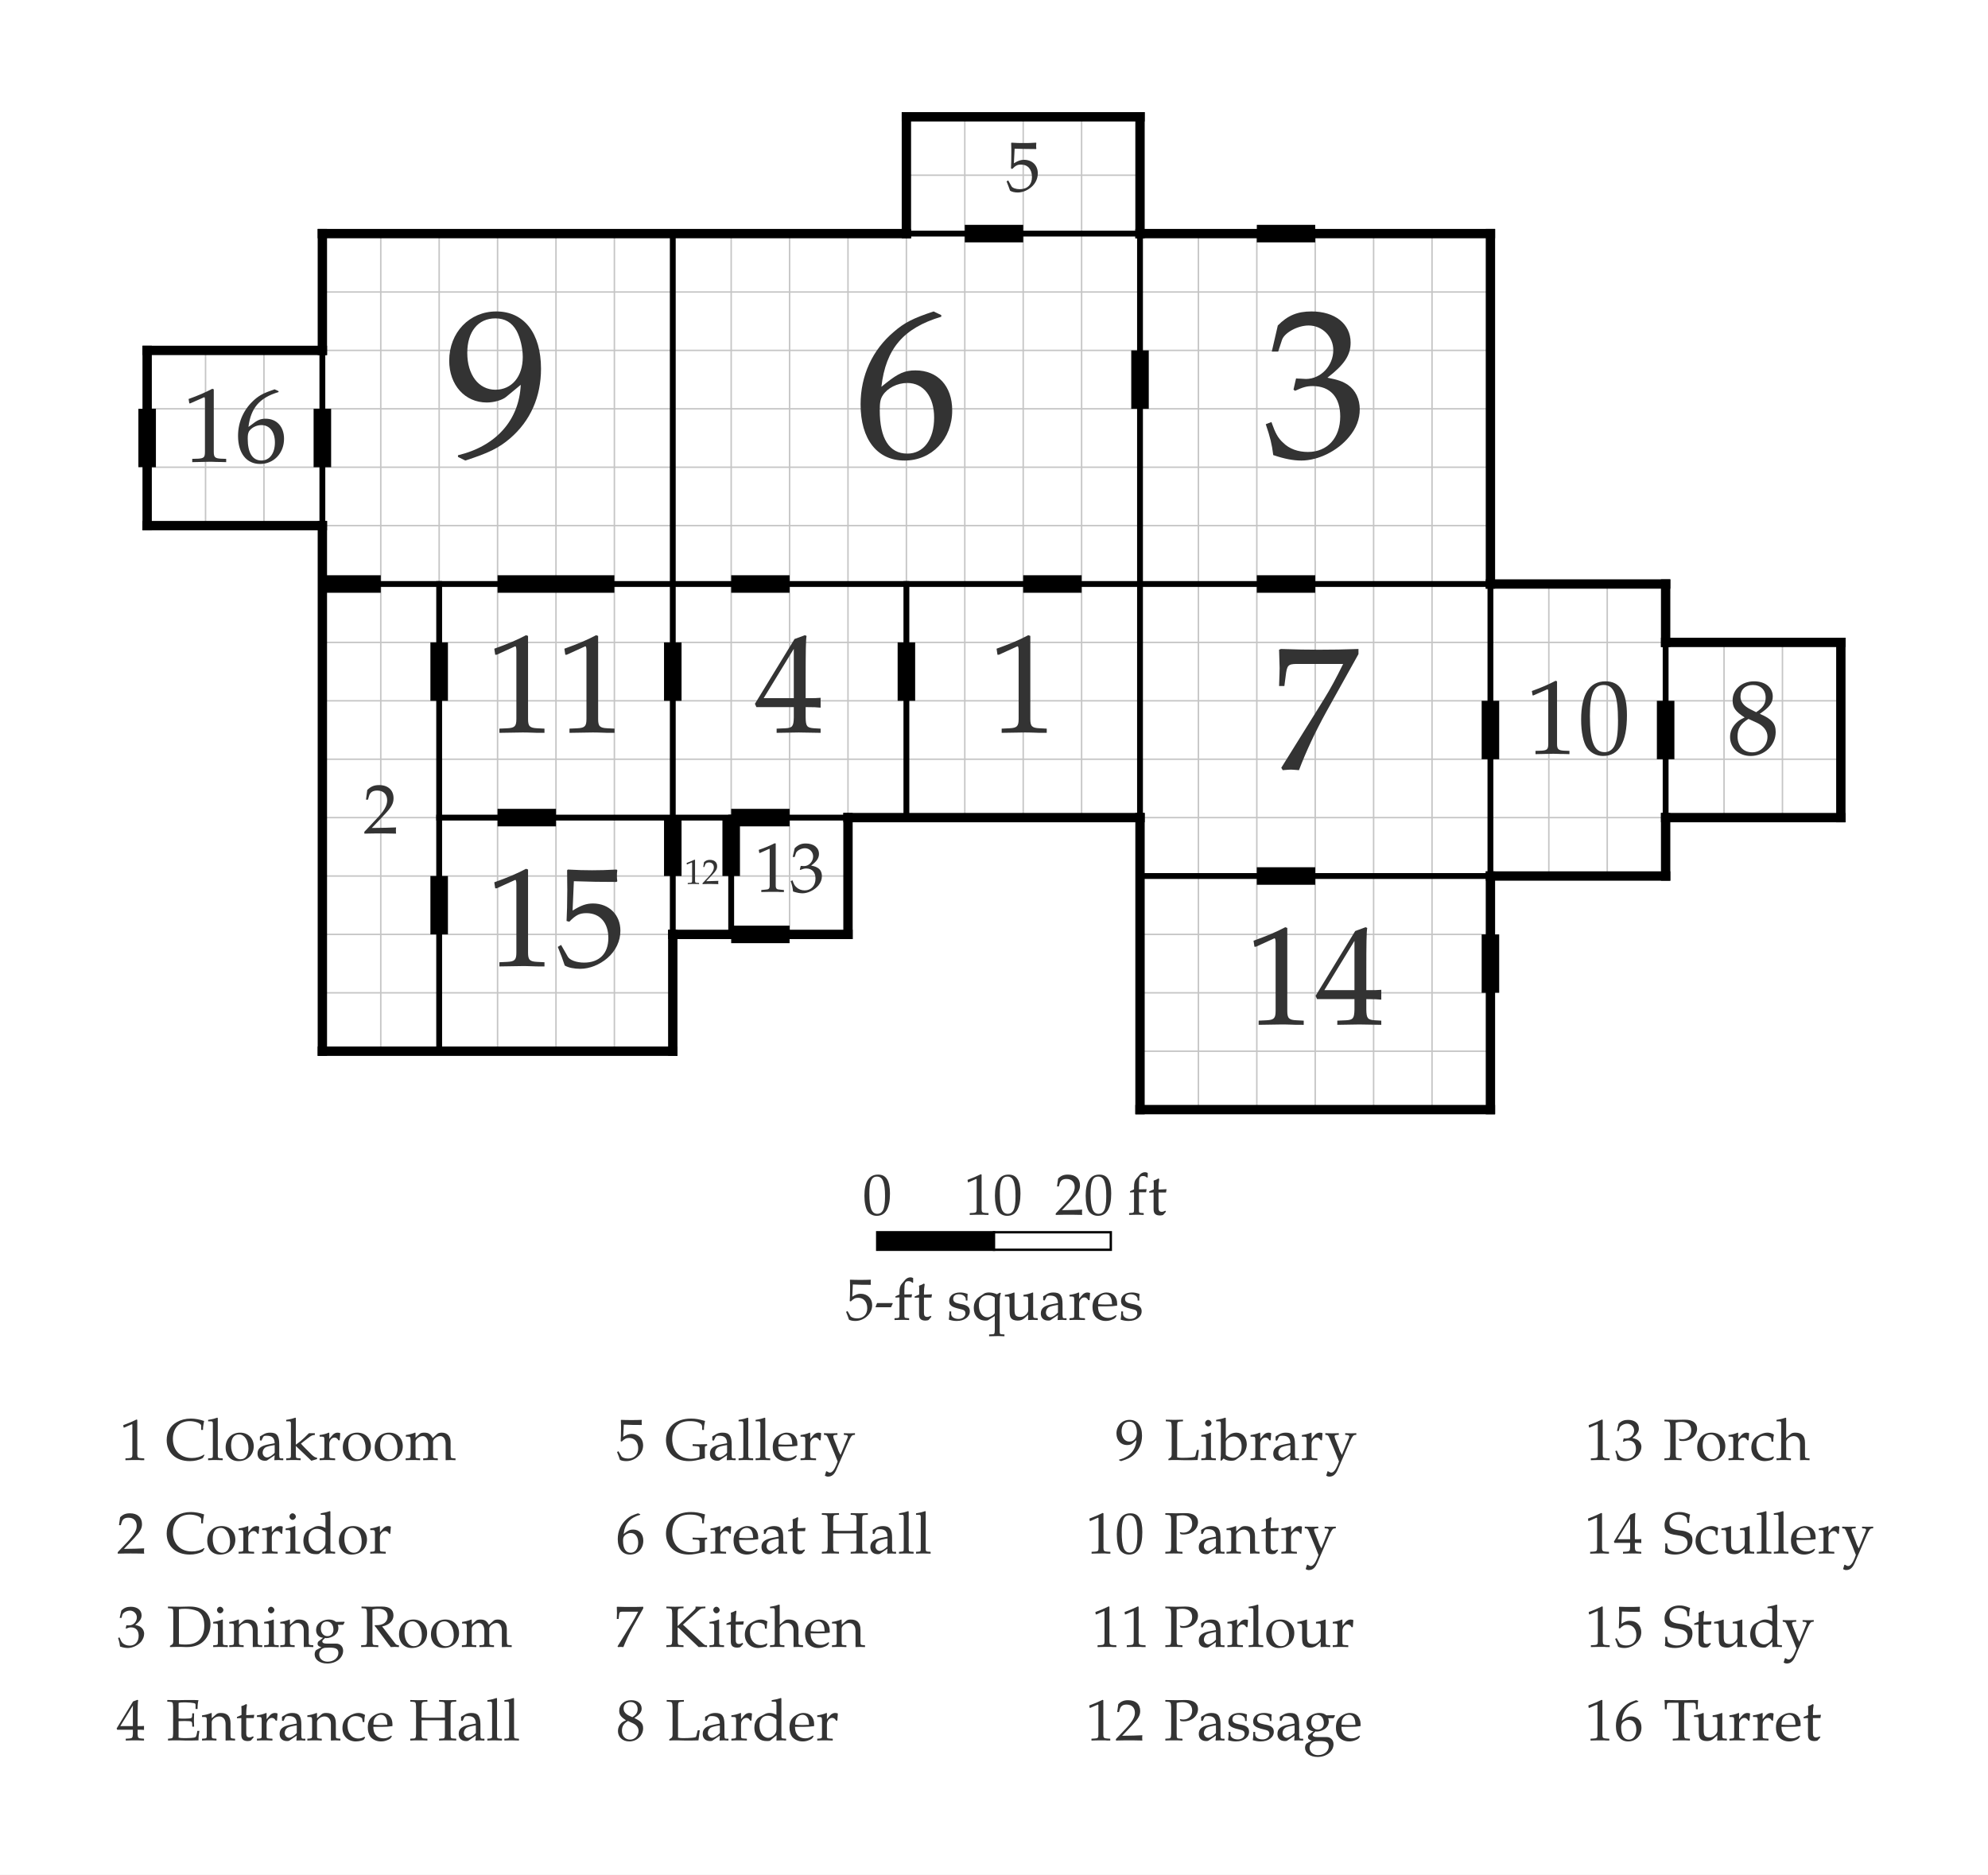
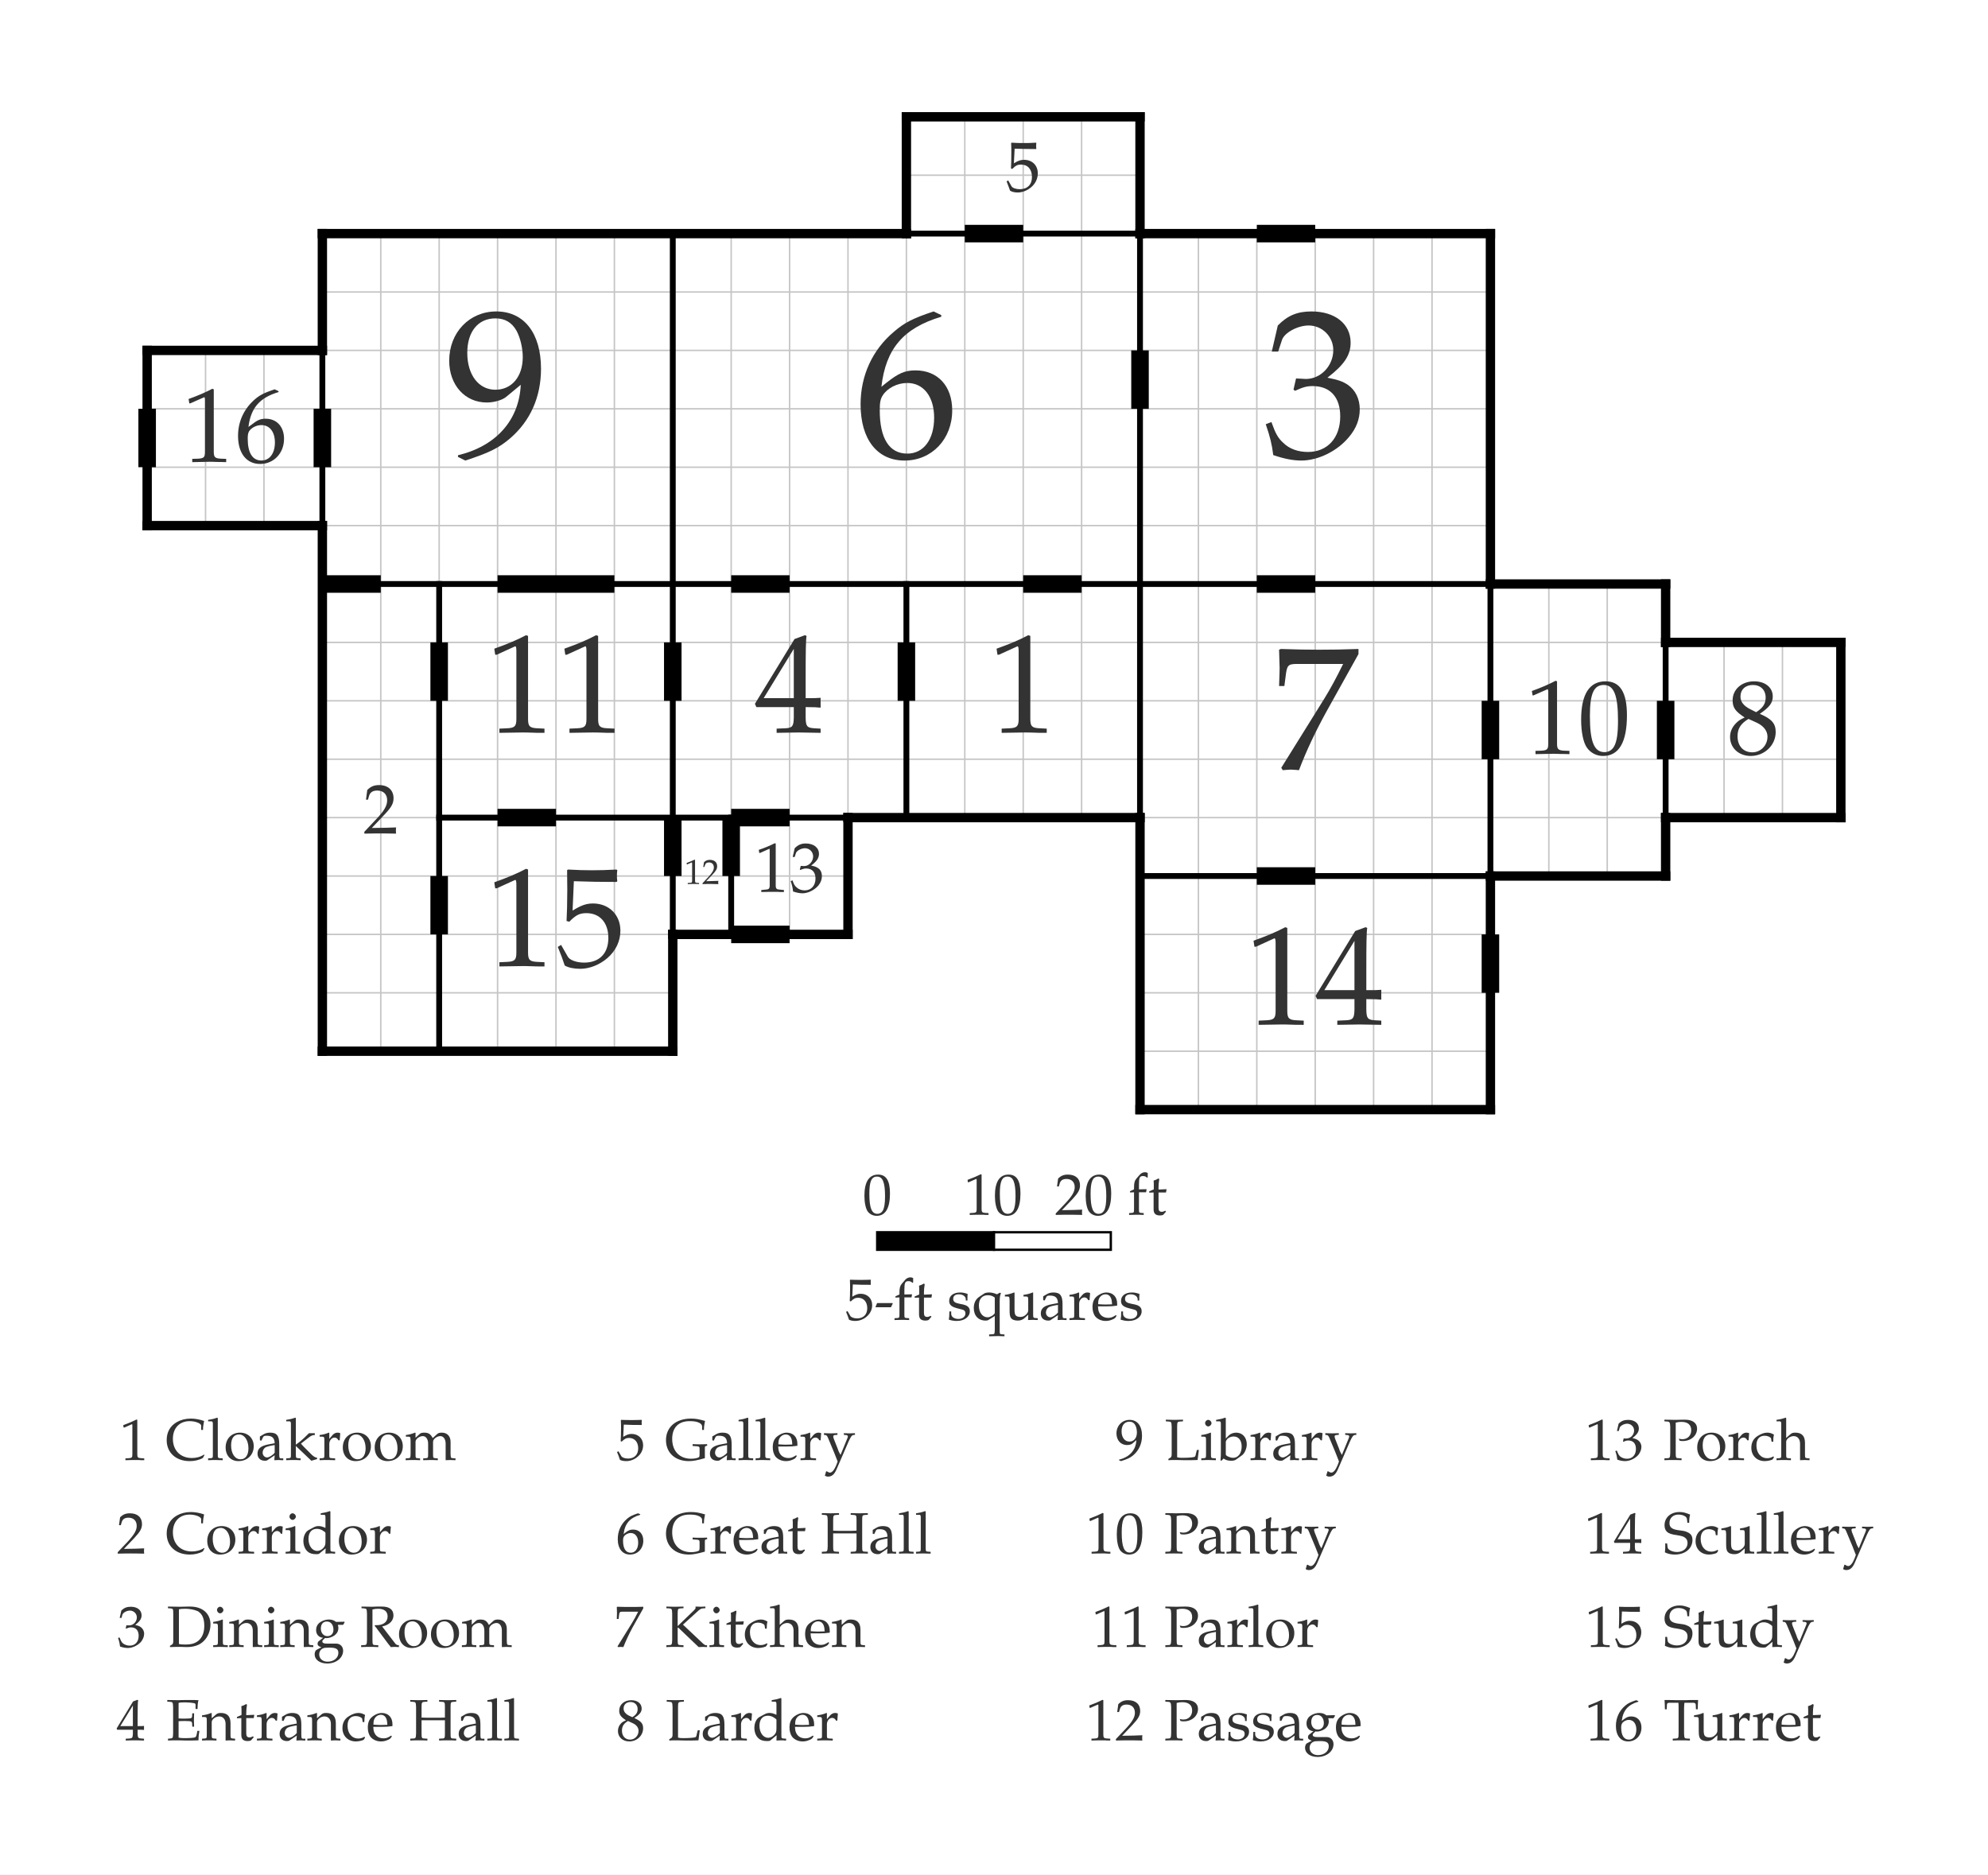
<svg xmlns="http://www.w3.org/2000/svg" width="1701.961" height="1605" viewBox="-57.598 -50 170.196 160.5" font-family="Palatino, Georgia, Times New Roman, serif" font-weight="400" fill="black">
  <rect x="-57.598" y="-50" width="170.196" height="160.5" fill="white" />
  <defs>
    <clipPath id="plan-grid">
      <path d="M20 0h20v20h-20z M-30 0h10v40h-10z M40 -30h30v30h-30z M0 0h20v20h-20z M20 -40h20v10h-20z M0 -30h40v30h-40z M40 0h30v25h-30z M85 5h15v15h-15z M-30 -30h30v30h-30z M70 0h15v25h-15z M-20 0h20v20h-20z M0 20h5v10h-5z M5 20h10v10h-10z M40 25h30v20h-30z M-20 20h20v20h-20z M-45 -20h15v15h-15z" />
    </clipPath>
  </defs>
  <g class="grid" clip-path="url(#plan-grid)" stroke="black" opacity="0.23" stroke-width="0.125">
    <line x1="-45" y1="-40" x2="-45" y2="45" />
    <line x1="-40" y1="-40" x2="-40" y2="45" />
    <line x1="-35" y1="-40" x2="-35" y2="45" />
    <line x1="-30" y1="-40" x2="-30" y2="45" />
    <line x1="-25" y1="-40" x2="-25" y2="45" />
    <line x1="-20" y1="-40" x2="-20" y2="45" />
    <line x1="-15" y1="-40" x2="-15" y2="45" />
    <line x1="-10" y1="-40" x2="-10" y2="45" />
    <line x1="-5" y1="-40" x2="-5" y2="45" />
    <line x1="0" y1="-40" x2="0" y2="45" />
    <line x1="5" y1="-40" x2="5" y2="45" />
    <line x1="10" y1="-40" x2="10" y2="45" />
    <line x1="15" y1="-40" x2="15" y2="45" />
    <line x1="20" y1="-40" x2="20" y2="45" />
    <line x1="25" y1="-40" x2="25" y2="45" />
    <line x1="30" y1="-40" x2="30" y2="45" />
    <line x1="35" y1="-40" x2="35" y2="45" />
    <line x1="40" y1="-40" x2="40" y2="45" />
    <line x1="45" y1="-40" x2="45" y2="45" />
    <line x1="50" y1="-40" x2="50" y2="45" />
    <line x1="55" y1="-40" x2="55" y2="45" />
    <line x1="60" y1="-40" x2="60" y2="45" />
    <line x1="65" y1="-40" x2="65" y2="45" />
    <line x1="70" y1="-40" x2="70" y2="45" />
    <line x1="75" y1="-40" x2="75" y2="45" />
    <line x1="80" y1="-40" x2="80" y2="45" />
    <line x1="85" y1="-40" x2="85" y2="45" />
    <line x1="90" y1="-40" x2="90" y2="45" />
    <line x1="95" y1="-40" x2="95" y2="45" />
    <line x1="100" y1="-40" x2="100" y2="45" />
    <line x1="-45" y1="-40" x2="100" y2="-40" />
    <line x1="-45" y1="-35" x2="100" y2="-35" />
    <line x1="-45" y1="-30" x2="100" y2="-30" />
    <line x1="-45" y1="-25" x2="100" y2="-25" />
    <line x1="-45" y1="-20" x2="100" y2="-20" />
    <line x1="-45" y1="-15" x2="100" y2="-15" />
    <line x1="-45" y1="-10" x2="100" y2="-10" />
    <line x1="-45" y1="-5" x2="100" y2="-5" />
    <line x1="-45" y1="0" x2="100" y2="0" />
    <line x1="-45" y1="5" x2="100" y2="5" />
    <line x1="-45" y1="10" x2="100" y2="10" />
    <line x1="-45" y1="15" x2="100" y2="15" />
    <line x1="-45" y1="20" x2="100" y2="20" />
    <line x1="-45" y1="25" x2="100" y2="25" />
    <line x1="-45" y1="30" x2="100" y2="30" />
    <line x1="-45" y1="35" x2="100" y2="35" />
    <line x1="-45" y1="40" x2="100" y2="40" />
    <line x1="-45" y1="45" x2="100" y2="45" />
  </g>
  <line class="wall interior" x1="-30" y1="-20" x2="-30" y2="-5" stroke="black" stroke-width="0.5" stroke-linecap="square" />
  <line class="wall interior" x1="-30" y1="0" x2="70" y2="0" stroke="black" stroke-width="0.5" stroke-linecap="square" />
  <line class="wall interior" x1="-20" y1="0" x2="-20" y2="40" stroke="black" stroke-width="0.5" stroke-linecap="square" />
  <line class="wall interior" x1="-20" y1="20" x2="15" y2="20" stroke="black" stroke-width="0.5" stroke-linecap="square" />
  <line class="wall interior" x1="0" y1="-30" x2="0" y2="30" stroke="black" stroke-width="0.5" stroke-linecap="square" />
  <line class="wall interior" x1="5" y1="20" x2="5" y2="30" stroke="black" stroke-width="0.5" stroke-linecap="square" />
  <line class="wall interior" x1="20" y1="-30" x2="40" y2="-30" stroke="black" stroke-width="0.5" stroke-linecap="square" />
  <line class="wall interior" x1="20" y1="0" x2="20" y2="20" stroke="black" stroke-width="0.5" stroke-linecap="square" />
  <line class="wall interior" x1="40" y1="-30" x2="40" y2="20" stroke="black" stroke-width="0.5" stroke-linecap="square" />
  <line class="wall interior" x1="40" y1="25" x2="70" y2="25" stroke="black" stroke-width="0.5" stroke-linecap="square" />
  <line class="wall interior" x1="70" y1="0" x2="70" y2="25" stroke="black" stroke-width="0.5" stroke-linecap="square" />
  <line class="wall interior" x1="85" y1="5" x2="85" y2="20" stroke="black" stroke-width="0.5" stroke-linecap="square" />
  <line class="wall exterior" x1="-45" y1="-20" x2="-45" y2="-5" stroke="black" stroke-width="0.8" stroke-linecap="square" />
  <line class="wall exterior" x1="-45" y1="-20" x2="-30" y2="-20" stroke="black" stroke-width="0.8" stroke-linecap="square" />
  <line class="wall exterior" x1="-45" y1="-5" x2="-30" y2="-5" stroke="black" stroke-width="0.8" stroke-linecap="square" />
  <line class="wall exterior" x1="-30" y1="-30" x2="-30" y2="-20" stroke="black" stroke-width="0.8" stroke-linecap="square" />
  <line class="wall exterior" x1="-30" y1="-30" x2="20" y2="-30" stroke="black" stroke-width="0.8" stroke-linecap="square" />
  <line class="wall exterior" x1="-30" y1="-5" x2="-30" y2="40" stroke="black" stroke-width="0.8" stroke-linecap="square" />
  <line class="wall exterior" x1="-30" y1="40" x2="0" y2="40" stroke="black" stroke-width="0.8" stroke-linecap="square" />
  <line class="wall exterior" x1="0" y1="30" x2="0" y2="40" stroke="black" stroke-width="0.8" stroke-linecap="square" />
  <line class="wall exterior" x1="0" y1="30" x2="15" y2="30" stroke="black" stroke-width="0.8" stroke-linecap="square" />
  <line class="wall exterior" x1="15" y1="20" x2="15" y2="30" stroke="black" stroke-width="0.8" stroke-linecap="square" />
  <line class="wall exterior" x1="15" y1="20" x2="40" y2="20" stroke="black" stroke-width="0.8" stroke-linecap="square" />
  <line class="wall exterior" x1="20" y1="-40" x2="20" y2="-30" stroke="black" stroke-width="0.8" stroke-linecap="square" />
  <line class="wall exterior" x1="20" y1="-40" x2="40" y2="-40" stroke="black" stroke-width="0.8" stroke-linecap="square" />
  <line class="wall exterior" x1="40" y1="-40" x2="40" y2="-30" stroke="black" stroke-width="0.8" stroke-linecap="square" />
  <line class="wall exterior" x1="40" y1="-30" x2="70" y2="-30" stroke="black" stroke-width="0.8" stroke-linecap="square" />
  <line class="wall exterior" x1="40" y1="20" x2="40" y2="45" stroke="black" stroke-width="0.8" stroke-linecap="square" />
  <line class="wall exterior" x1="40" y1="45" x2="70" y2="45" stroke="black" stroke-width="0.8" stroke-linecap="square" />
  <line class="wall exterior" x1="70" y1="-30" x2="70" y2="0" stroke="black" stroke-width="0.8" stroke-linecap="square" />
  <line class="wall exterior" x1="70" y1="0" x2="85" y2="0" stroke="black" stroke-width="0.8" stroke-linecap="square" />
  <line class="wall exterior" x1="70" y1="25" x2="70" y2="45" stroke="black" stroke-width="0.8" stroke-linecap="square" />
  <line class="wall exterior" x1="70" y1="25" x2="85" y2="25" stroke="black" stroke-width="0.8" stroke-linecap="square" />
  <line class="wall exterior" x1="85" y1="0" x2="85" y2="5" stroke="black" stroke-width="0.8" stroke-linecap="square" />
  <line class="wall exterior" x1="85" y1="5" x2="100" y2="5" stroke="black" stroke-width="0.8" stroke-linecap="square" />
  <line class="wall exterior" x1="85" y1="20" x2="85" y2="25" stroke="black" stroke-width="0.8" stroke-linecap="square" />
  <line class="wall exterior" x1="85" y1="20" x2="100" y2="20" stroke="black" stroke-width="0.8" stroke-linecap="square" />
  <line class="wall exterior" x1="100" y1="5" x2="100" y2="20" stroke="black" stroke-width="0.8" stroke-linecap="square" />
  <text data-room="cloak" x="30" y="10" text-anchor="middle" dominant-baseline="central" font-size="12" fill="#333333">1</text>
  <text data-room="corridor" x="-25" y="20" text-anchor="middle" dominant-baseline="central" font-size="6" fill="#333333">2</text>
  <text data-room="dining" x="55" y="-15" text-anchor="middle" dominant-baseline="central" font-size="18" fill="#333333">3</text>
  <text data-room="entrance" x="10" y="10" text-anchor="middle" dominant-baseline="central" font-size="12" fill="#333333">4</text>
  <text data-room="gallery" x="30" y="-35" text-anchor="middle" dominant-baseline="central" font-size="6" fill="#333333">5</text>
  <text data-room="hall" x="20" y="-15" text-anchor="middle" dominant-baseline="central" font-size="18" fill="#333333">6</text>
  <text data-room="kitchen" x="55" y="12.5" text-anchor="middle" dominant-baseline="central" font-size="15" fill="#333333">7</text>
  <text data-room="larder" x="92.5" y="12.5" text-anchor="middle" dominant-baseline="central" font-size="9" fill="#333333">8</text>
  <text data-room="library" x="-15" y="-15" text-anchor="middle" dominant-baseline="central" font-size="18" fill="#333333">9</text>
  <text data-room="pantry" x="77.5" y="12.5" text-anchor="middle" dominant-baseline="central" font-size="9" fill="#333333">10</text>
-   <text data-room="parlour" x="-10" y="10" text-anchor="middle" dominant-baseline="central" font-size="12" fill="#333333">11</text>
+   <text data-room="parlor" x="-10" y="10" text-anchor="middle" dominant-baseline="central" font-size="12" fill="#333333">11</text>
  <text data-room="passage" x="2.5" y="25" text-anchor="middle" dominant-baseline="central" font-size="3" fill="#333333">12</text>
  <text data-room="porch" x="10" y="25" text-anchor="middle" dominant-baseline="central" font-size="6" fill="#333333">13</text>
  <text data-room="scullery" x="55" y="35" text-anchor="middle" dominant-baseline="central" font-size="12" fill="#333333">14</text>
  <text data-room="study" x="-10" y="30" text-anchor="middle" dominant-baseline="central" font-size="12" fill="#333333">15</text>
  <text data-room="turret" x="-37.5" y="-12.5" text-anchor="middle" dominant-baseline="central" font-size="9" fill="#333333">16</text>
  <line class="door" x1="-45" y1="-15" x2="-45" y2="-10" stroke="black" stroke-width="1.5" />
  <line class="door" x1="-30" y1="-15" x2="-30" y2="-10" stroke="black" stroke-width="1.5" />
  <line class="door" x1="-30" y1="0" x2="-25" y2="0" stroke="black" stroke-width="1.5" />
  <line class="door" x1="-20" y1="5" x2="-20" y2="10" stroke="black" stroke-width="1.5" />
  <line class="door" x1="-20" y1="25" x2="-20" y2="30" stroke="black" stroke-width="1.5" />
  <line class="door" x1="-15" y1="0" x2="-5" y2="0" stroke="black" stroke-width="1.5" />
  <line class="door" x1="-15" y1="20" x2="-10" y2="20" stroke="black" stroke-width="1.5" />
  <line class="door" x1="0" y1="5" x2="0" y2="10" stroke="black" stroke-width="1.5" />
  <line class="door" x1="0" y1="20" x2="0" y2="25" stroke="black" stroke-width="1.5" />
  <line class="door" x1="5" y1="0" x2="10" y2="0" stroke="black" stroke-width="1.5" />
  <line class="door" x1="5" y1="20" x2="5" y2="25" stroke="black" stroke-width="1.5" />
  <line class="door" x1="5" y1="20" x2="10" y2="20" stroke="black" stroke-width="1.5" />
  <line class="door" x1="5" y1="30" x2="10" y2="30" stroke="black" stroke-width="1.5" />
  <line class="door" x1="20" y1="5" x2="20" y2="10" stroke="black" stroke-width="1.5" />
  <line class="door" x1="25" y1="-30" x2="30" y2="-30" stroke="black" stroke-width="1.5" />
  <line class="door" x1="30" y1="0" x2="35" y2="0" stroke="black" stroke-width="1.5" />
  <line class="door" x1="40" y1="-20" x2="40" y2="-15" stroke="black" stroke-width="1.5" />
  <line class="door" x1="50" y1="-30" x2="55" y2="-30" stroke="black" stroke-width="1.5" />
  <line class="door" x1="50" y1="0" x2="55" y2="0" stroke="black" stroke-width="1.5" />
  <line class="door" x1="50" y1="25" x2="55" y2="25" stroke="black" stroke-width="1.5" />
  <line class="door" x1="70" y1="10" x2="70" y2="15" stroke="black" stroke-width="1.5" />
  <line class="door" x1="70" y1="30" x2="70" y2="35" stroke="black" stroke-width="1.5" />
  <line class="door" x1="85" y1="10" x2="85" y2="15" stroke="black" stroke-width="1.5" />
  <g class="scale" font-size="5" fill="#333333">
    <text x="16.265" y="54">0</text>
    <text x="24.938" y="54">10</text>
    <text x="32.706" y="54">20 ft</text>
    <text x="14.773" y="63">5-ft squares</text>
    <rect x="17.5" y="55.5" width="10" height="1.5" fill="black" stroke="black" stroke-width="0.2" />
    <rect x="27.5" y="55.5" width="10" height="1.5" fill="white" stroke="black" stroke-width="0.2" />
  </g>
  <g class="key" font-size="5" fill="#333333">
    <text x="-47.344" y="75">1</text>
    <text x="-43.437" y="75">Cloakroom</text>
  </g>
  <g class="key" font-size="5" fill="#333333">
    <text x="-47.596" y="83">2</text>
    <text x="-43.437" y="83">Corridor</text>
  </g>
  <g class="key" font-size="5" fill="#333333">
    <text x="-47.571" y="91">3</text>
    <text x="-43.327" y="91">Dining Room</text>
  </g>
  <g class="key" font-size="5" fill="#333333">
    <text x="-47.627" y="99">4</text>
    <text x="-43.386" y="99">Entrance Hall</text>
  </g>
  <g class="key" font-size="5" fill="#333333">
    <text x="-4.837" y="75">5</text>
    <text x="-0.693" y="75">Gallery</text>
  </g>
  <g class="key" font-size="5" fill="#333333">
    <text x="-4.868" y="83">6</text>
    <text x="-0.693" y="83">Great Hall</text>
  </g>
  <g class="key" font-size="5" fill="#333333">
    <text x="-5.012" y="91">7</text>
    <text x="-0.662" y="91">Kitchen</text>
  </g>
  <g class="key" font-size="5" fill="#333333">
    <text x="-4.851" y="99">8</text>
    <text x="-0.627" y="99">Larder</text>
  </g>
  <g class="key" font-size="5" fill="#333333">
    <text x="37.891" y="75">9</text>
    <text x="42.101" y="75">Library</text>
  </g>
  <g class="key" font-size="5" fill="#333333">
    <text x="35.372" y="83">10</text>
    <text x="42.059" y="83">Pantry</text>
  </g>
  <g class="key" font-size="5" fill="#333333">
    <text x="35.884" y="91">11</text>
-     <text x="42.059" y="91">Parlour</text>
+     <text x="42.059" y="91">Parlor</text>
  </g>
  <g class="key" font-size="5" fill="#333333">
    <text x="35.36" y="99">12</text>
    <text x="42.059" y="99">Passage</text>
  </g>
  <g class="key" font-size="5" fill="#333333">
    <text x="78.112" y="75">13</text>
    <text x="84.786" y="75">Porch</text>
  </g>
  <g class="key" font-size="5" fill="#333333">
    <text x="78.056" y="83">14</text>
    <text x="84.781" y="83">Scullery</text>
  </g>
  <g class="key" font-size="5" fill="#333333">
    <text x="78.119" y="91">15</text>
    <text x="84.781" y="91">Study</text>
  </g>
  <g class="key" font-size="5" fill="#333333">
    <text x="78.087" y="99">16</text>
    <text x="84.813" y="99">Turret</text>
  </g>
</svg>
